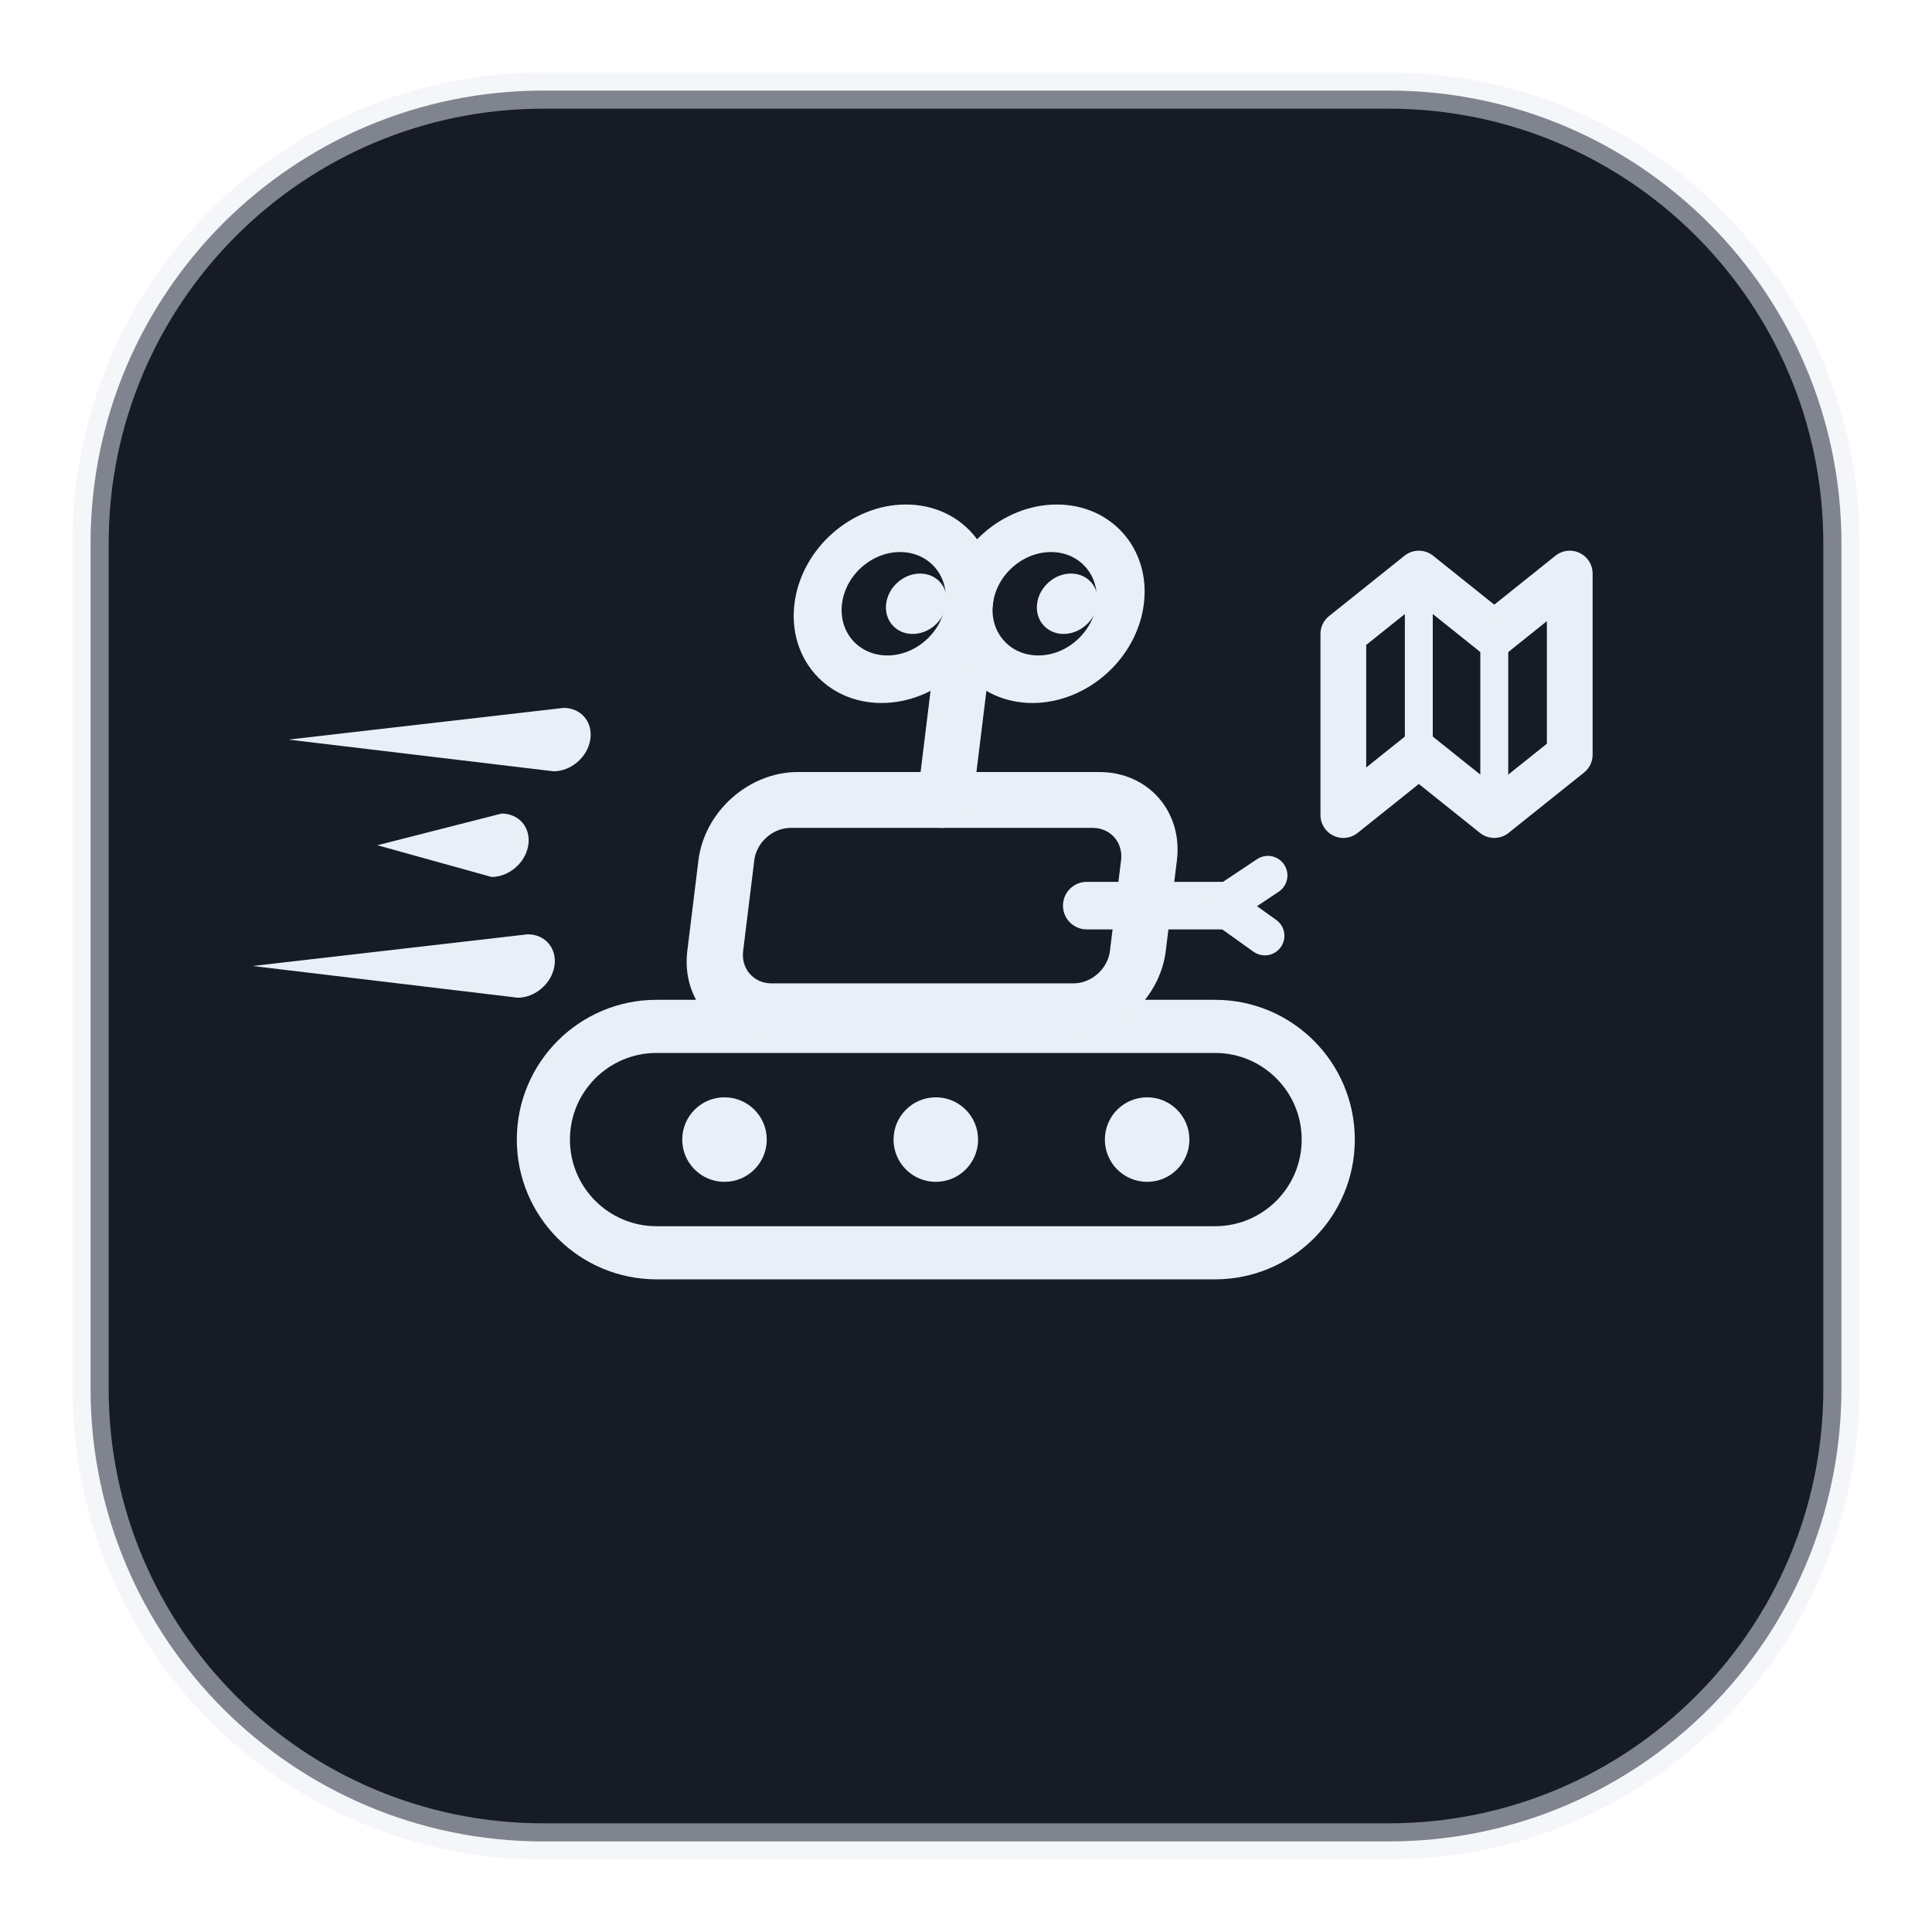
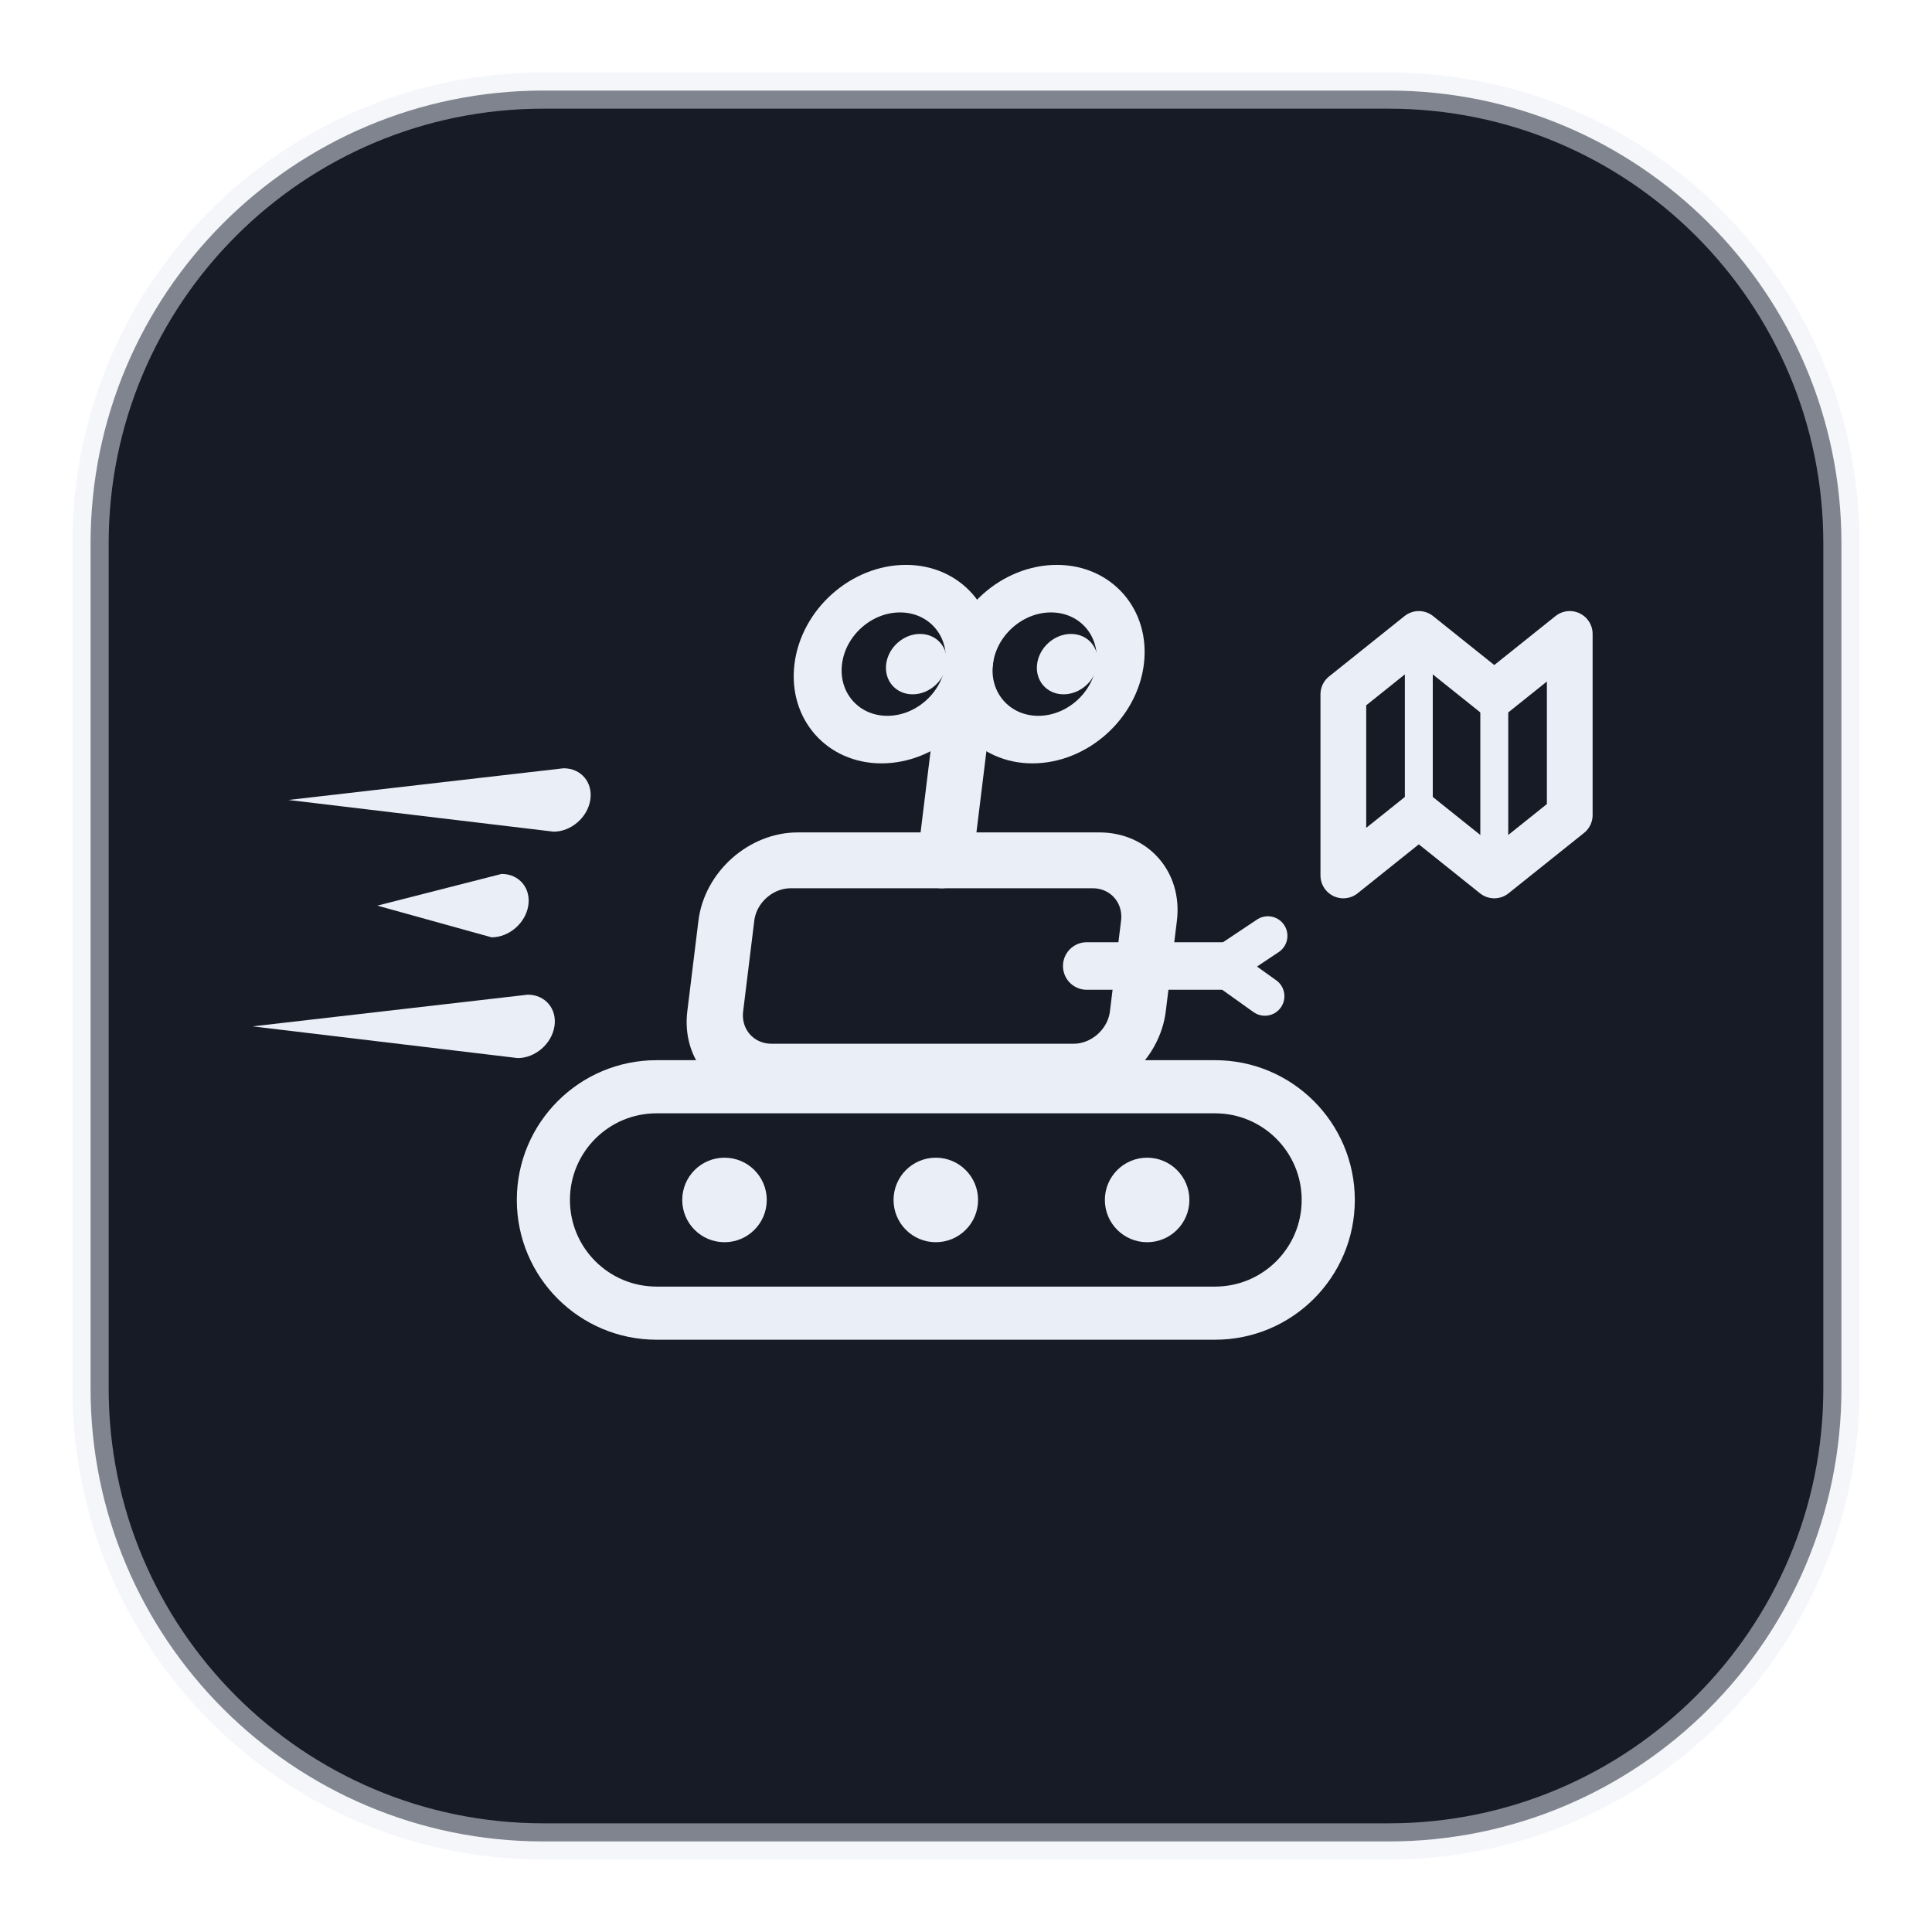
<svg xmlns="http://www.w3.org/2000/svg" viewBox="0 0 128 128" width="128" height="128" role="img" aria-label="xmMotion — the family mark: a tracked robot reading a map, driving forward with motion streaks trailing">
  <rect x="6" y="6" width="116" height="116" rx="30" fill="#161B26" stroke="#EAEFF7" stroke-opacity="0.5" stroke-width="2.4" />
-   <g transform="translate(-2 -2)">
+   <g transform="translate(-2 2)">
    <g transform="translate(0 58) skewX(-9) translate(0 -58)">
      <path d="M20 51 L37.9 48.9 A2.1 2.1 0 0 1 37.9 53.1 Z M27 58 L34.9 55.9 A2.1 2.1 0 0 1 34.9 60.1 Z M20 66 L37.9 63.9 A2.1 2.1 0 0 1 37.9 68.1 Z" fill="#EAEFF7" />
    </g>
    <rect x="38" y="70" width="52" height="15" rx="7.5" fill="none" stroke="#EAEFF7" stroke-width="3.52" />
    <g fill="#EAEFF7">
      <circle cx="50" cy="77.5" r="2.8" />
      <circle cx="64" cy="77.5" r="2.8" />
      <circle cx="78" cy="77.5" r="2.8" />
    </g>
    <path d="M91 44 L96 40 L101 44 L106 40 L106 52 L101 56 L96 52 L91 56 Z" fill="none" stroke="#EAEFF7" stroke-width="3.03" stroke-linejoin="round" />
    <path d="M96 40 V52 M101 44 V56" stroke="#EAEFF7" stroke-width="1.85" stroke-linecap="round" />
    <path d="M74 62 L83 62" fill="none" stroke="#EAEFF7" stroke-width="3.15" stroke-linecap="round" />
    <path d="M83 62 l3 -2 M83 62 l2.8 2" fill="none" stroke="#EAEFF7" stroke-width="2.59" stroke-linecap="round" />
    <g transform="translate(0 60) skewX(-7) translate(0 -60)">
      <rect x="50" y="55" width="28" height="14" rx="4" fill="none" stroke="#EAEFF7" stroke-width="3.70" stroke-linejoin="round" />
      <path d="M64 55 V47" stroke="#EAEFF7" stroke-width="3.70" stroke-linecap="round" />
      <circle cx="59" cy="42" r="5" fill="none" stroke="#EAEFF7" stroke-width="3.15" />
      <circle cx="69" cy="42" r="5" fill="none" stroke="#EAEFF7" stroke-width="3.15" />
      <g fill="#EAEFF7">
        <circle cx="60.5" cy="42" r="2" />
        <circle cx="70.5" cy="42" r="2" />
      </g>
    </g>
  </g>
</svg>
